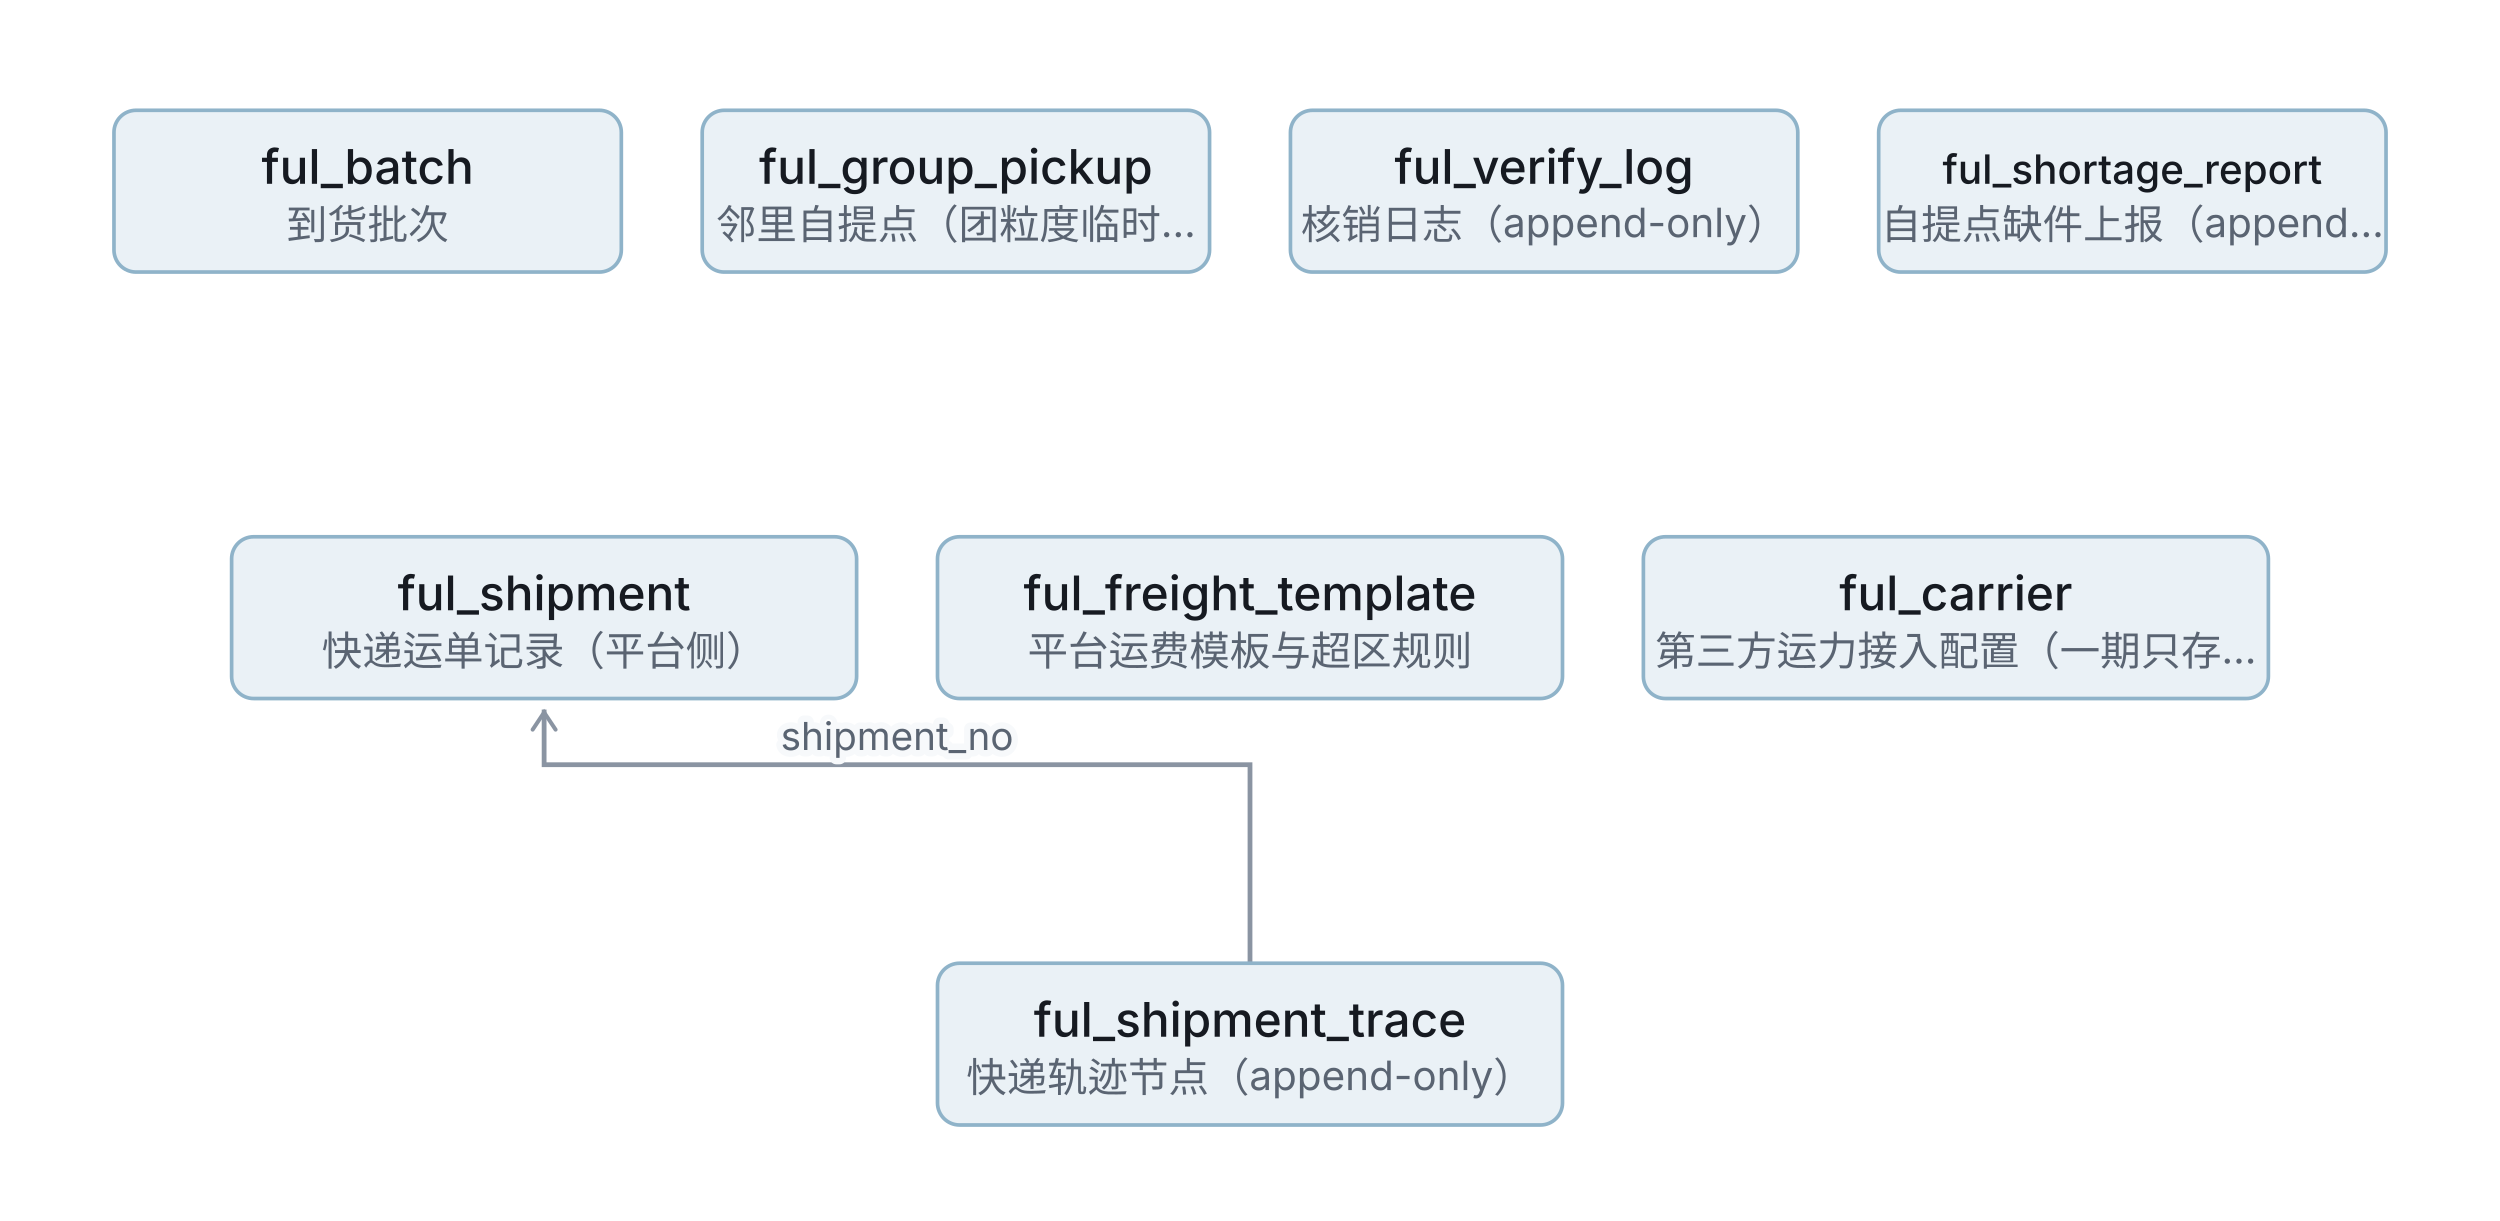
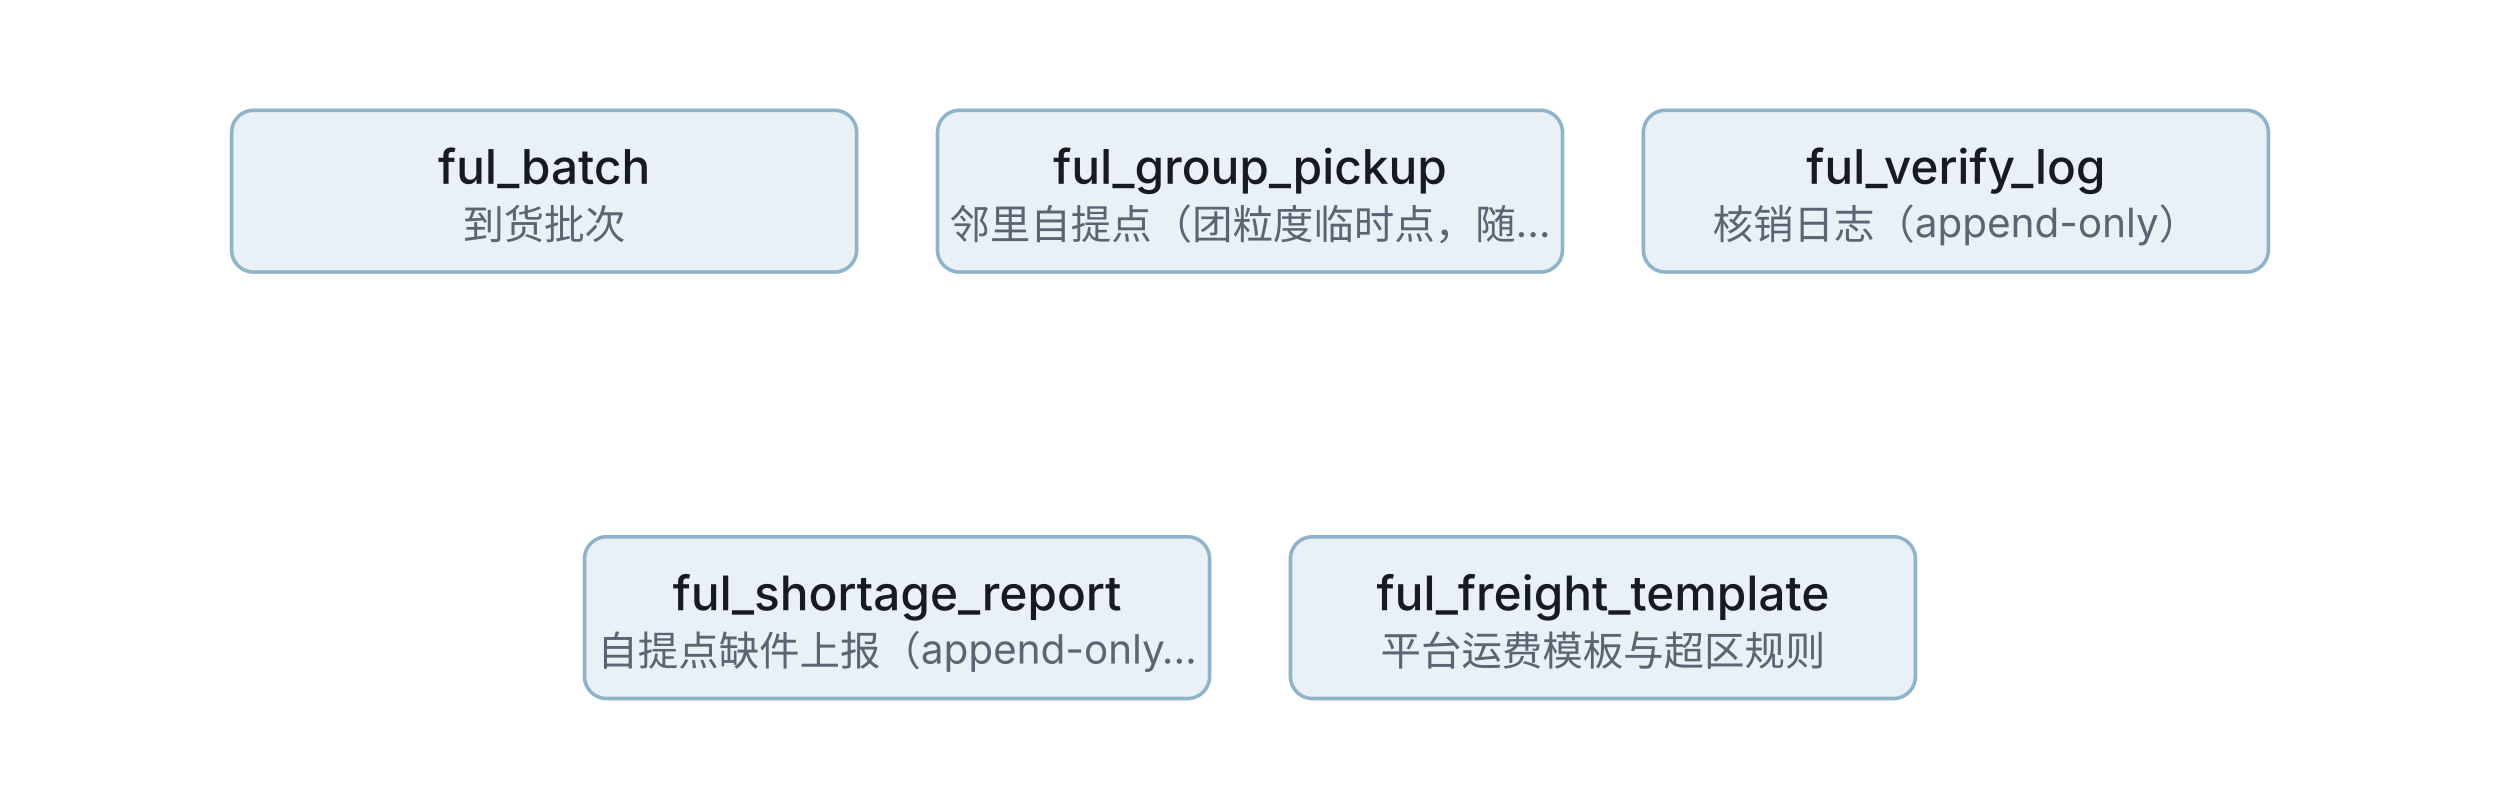
- <svg xmlns="http://www.w3.org/2000/svg" width="680" height="332" viewBox="0 0 680 332" role="img" font-family="system-ui,-apple-system,'PingFang SC',sans-serif">
+ <svg xmlns="http://www.w3.org/2000/svg" width="680" height="216" viewBox="0 0 680 216" role="img" font-family="system-ui,-apple-system,'PingFang SC',sans-serif">
  <defs>
    <marker id="a" viewBox="0 0 10 10" refX="9" refY="5" markerWidth="6" markerHeight="6" orient="auto-start-reverse">
      <path d="M2 1L8 5L2 9" fill="none" stroke="#8A94A2" stroke-width="1.4" stroke-linecap="round" />
    </marker>
    <style>.n{font-weight:500;fill:#161A21}.s{font-size:11px;fill:#5A6472}
.l{font-size:10.5px;fill:#5A6472;paint-order:stroke;stroke:#F7F9FB;stroke-width:3.5;stroke-linejoin:round}.b{font-size:11px;fill:#5A6472;letter-spacing:.1em}
.ar{stroke:#8A94A2;stroke-width:1.3;fill:none}</style>
  </defs>
-   <path class="ar" d="M340 262 L340 208 L148 208 L148 193" marker-end="url(#a)" />
-   <rect x="31" y="30" width="138" height="44" rx="6" fill="#EAF1F6" stroke="#8FB3C9" />
-   <text class="n" x="100" y="50" text-anchor="middle" font-size="13">ful_batch</text>
-   <text class="s" x="100" y="65" text-anchor="middle">到货批次</text>
-   <rect x="191" y="30" width="138" height="44" rx="6" fill="#EAF1F6" stroke="#8FB3C9" />
-   <text class="n" x="260" y="50" text-anchor="middle" font-size="13">ful_group_pickup</text>
-   <text class="s" x="260" y="65" text-anchor="middle">邻里自提点（团粒度临时…</text>
-   <rect x="351" y="30" width="138" height="44" rx="6" fill="#EAF1F6" stroke="#8FB3C9" />
-   <text class="n" x="420" y="50" text-anchor="middle" font-size="13">ful_verify_log</text>
-   <text class="s" x="420" y="65" text-anchor="middle">核销日志（append-only）</text>
-   <rect x="511" y="30" width="138" height="44" rx="6" fill="#EAF1F6" stroke="#8FB3C9" />
-   <text class="n" x="580" y="50" text-anchor="middle" font-size="11">ful_shortage_report</text>
-   <text class="s" x="580" y="65" text-anchor="middle">自提点缺件上报（append…</text>
-   <rect x="63" y="146" width="170" height="44" rx="6" fill="#EAF1F6" stroke="#8FB3C9" />
-   <text class="n" x="148" y="166" text-anchor="middle" font-size="13">ful_shipment</text>
-   <text class="s" x="148" y="181" text-anchor="middle">快递运单记录（平台侧）</text>
-   <rect x="255" y="146" width="170" height="44" rx="6" fill="#EAF1F6" stroke="#8FB3C9" />
-   <text class="n" x="340" y="166" text-anchor="middle" font-size="13">ful_freight_template</text>
-   <text class="s" x="340" y="181" text-anchor="middle">平台运费模板与超区规则</text>
-   <rect x="447" y="146" width="170" height="44" rx="6" fill="#EAF1F6" stroke="#8FB3C9" />
-   <text class="n" x="532" y="166" text-anchor="middle" font-size="13">ful_carrier</text>
-   <text class="s" x="532" y="181" text-anchor="middle">第三方运力接入配置（一期只存…</text>
-   <rect x="255" y="262" width="170" height="44" rx="6" fill="#EAF1F6" stroke="#8FB3C9" />
-   <text class="n" x="340" y="282" text-anchor="middle" font-size="13">ful_shipment_trace</text>
-   <text class="s" x="340" y="297" text-anchor="middle">快递轨迹节点（append-only）</text>
-   <text class="l" x="244" y="204" text-anchor="middle">shipment_no</text>
+   <rect x="63" y="30" width="170" height="44" rx="6" fill="#EAF1F6" stroke="#8FB3C9" />
+   <text class="n" x="148" y="50" text-anchor="middle" font-size="13">ful_batch</text>
+   <text class="s" x="148" y="65" text-anchor="middle">到货批次</text>
+   <rect x="255" y="30" width="170" height="44" rx="6" fill="#EAF1F6" stroke="#8FB3C9" />
+   <text class="n" x="340" y="50" text-anchor="middle" font-size="13">ful_group_pickup</text>
+   <text class="s" x="340" y="65" text-anchor="middle">邻里自提点（团粒度临时点，随…</text>
+   <rect x="447" y="30" width="170" height="44" rx="6" fill="#EAF1F6" stroke="#8FB3C9" />
+   <text class="n" x="532" y="50" text-anchor="middle" font-size="13">ful_verify_log</text>
+   <text class="s" x="532" y="65" text-anchor="middle">核销日志（append-only）</text>
+   <rect x="159" y="146" width="170" height="44" rx="6" fill="#EAF1F6" stroke="#8FB3C9" />
+   <text class="n" x="244" y="166" text-anchor="middle" font-size="13">ful_shortage_report</text>
+   <text class="s" x="244" y="181" text-anchor="middle">自提点缺件上报（append-only…</text>
+   <rect x="351" y="146" width="170" height="44" rx="6" fill="#EAF1F6" stroke="#8FB3C9" />
+   <text class="n" x="436" y="166" text-anchor="middle" font-size="13">ful_freight_template</text>
+   <text class="s" x="436" y="181" text-anchor="middle">平台运费模板与超区规则</text>
</svg>
